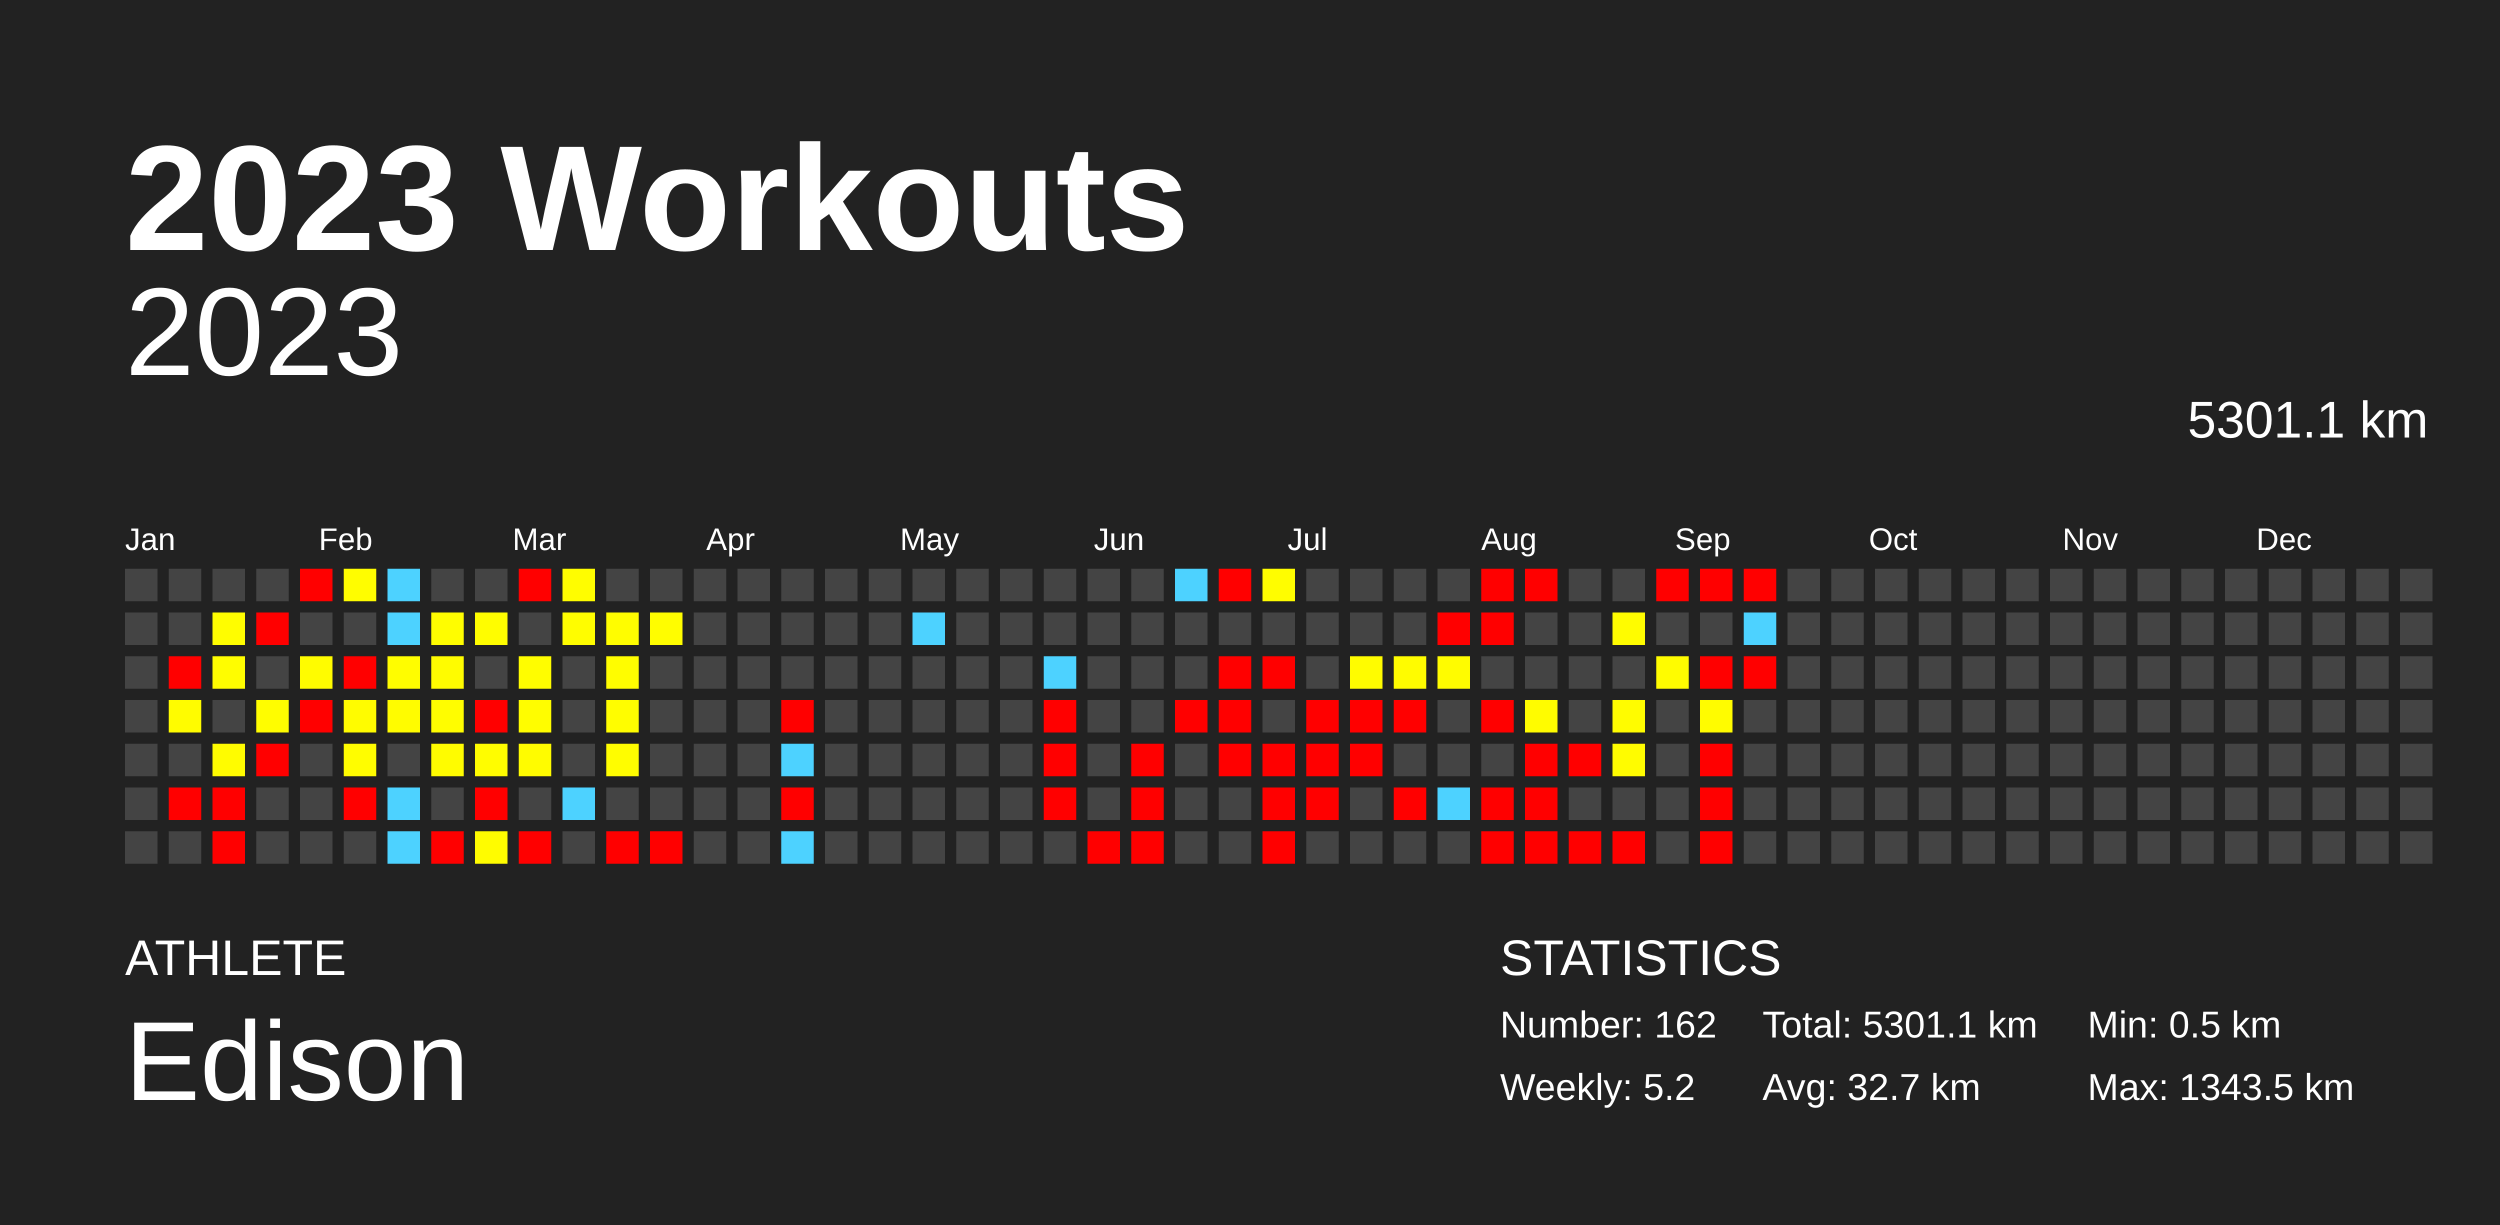
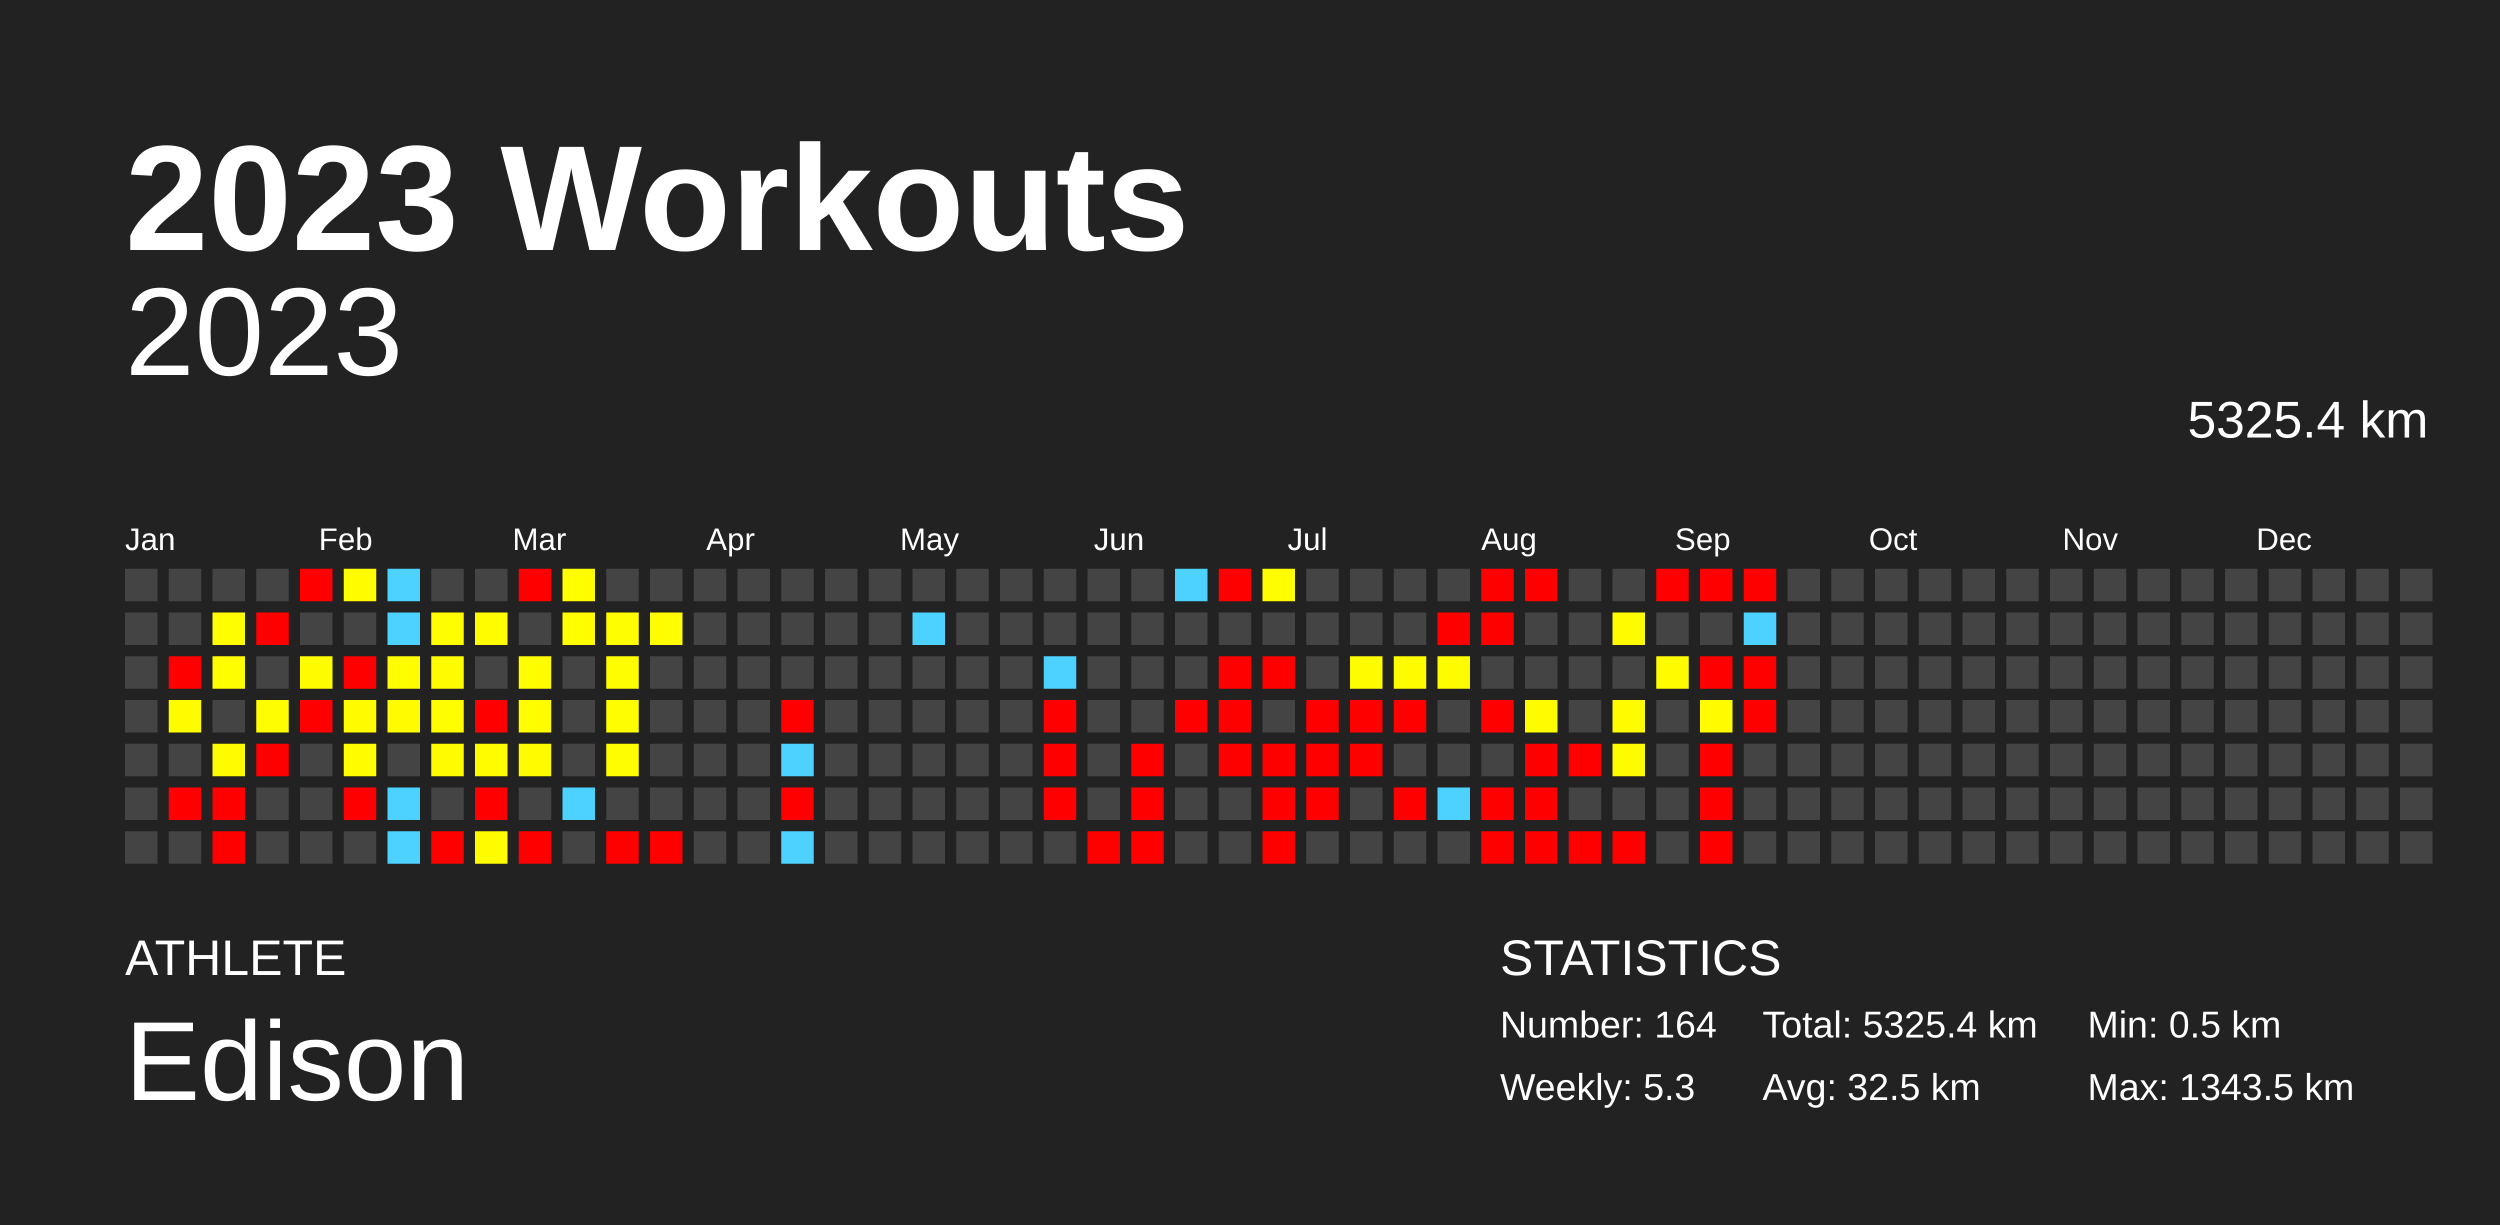
<svg xmlns="http://www.w3.org/2000/svg" baseProfile="full" height="98mm" version="1.1" viewBox="0,0,200,98" width="200mm">
  <defs />
  <rect fill="#222222" height="98" width="200" x="0" y="0" />
  <text fill="#FFFFFF" style="font-size:12px; font-family:Arial; font-weight:bold;" x="10" y="20">2023 Workouts</text>
  <text fill="#FFFFFF" style="font-size:4px; font-family:Arial" x="10" y="78">ATHLETE</text>
  <text fill="#FFFFFF" style="font-size:9px; font-family:Arial" x="10" y="88">Edison</text>
  <text fill="#FFFFFF" style="font-size:4px; font-family:Arial" x="120" y="78">STATISTICS</text>
-   <text fill="#FFFFFF" style="font-size:3px; font-family:Arial" x="120" y="83">Number: 162</text>
-   <text fill="#FFFFFF" style="font-size:3px; font-family:Arial" x="120" y="88">Weekly: 5.2</text>
-   <text fill="#FFFFFF" style="font-size:3px; font-family:Arial" x="141" y="83">Total: 5301.1 km</text>
-   <text fill="#FFFFFF" style="font-size:3px; font-family:Arial" x="141" y="88">Avg: 32.7 km</text>
+   <text fill="#FFFFFF" style="font-size:3px; font-family:Arial" x="120" y="83">Number: 164</text>
+   <text fill="#FFFFFF" style="font-size:3px; font-family:Arial" x="120" y="88">Weekly: 5.3</text>
+   <text fill="#FFFFFF" style="font-size:3px; font-family:Arial" x="141" y="83">Total: 5325.4 km</text>
+   <text fill="#FFFFFF" style="font-size:3px; font-family:Arial" x="141" y="88">Avg: 32.5 km</text>
  <text fill="#FFFFFF" style="font-size:3px; font-family:Arial" x="167" y="83">Min: 0.5 km</text>
  <text fill="#FFFFFF" style="font-size:3px; font-family:Arial" x="167" y="88">Max: 1343.5 km</text>
  <text alignment-baseline="hanging" fill="#FFFFFF" style="font-size:10.0px; font-family:Arial;" x="10" y="30">2023</text>
-   <text alignment-baseline="hanging" fill="#FFFFFF" style="font-size:4.125px; font-family:Arial;" x="175" y="35">5301.1 km</text>
+   <text alignment-baseline="hanging" fill="#FFFFFF" style="font-size:4.125px; font-family:Arial;" x="175" y="35">5325.4 km</text>
  <text fill="#FFFFFF" style="font-size:2.5px; font-family:Arial" x="10.0" y="44">Jan</text>
  <text fill="#FFFFFF" style="font-size:2.5px; font-family:Arial" x="25.5" y="44">Feb</text>
  <text fill="#FFFFFF" style="font-size:2.5px; font-family:Arial" x="41.0" y="44">Mar</text>
  <text fill="#FFFFFF" style="font-size:2.5px; font-family:Arial" x="56.5" y="44">Apr</text>
  <text fill="#FFFFFF" style="font-size:2.5px; font-family:Arial" x="72.0" y="44">May</text>
  <text fill="#FFFFFF" style="font-size:2.5px; font-family:Arial" x="87.5" y="44">Jun</text>
  <text fill="#FFFFFF" style="font-size:2.5px; font-family:Arial" x="103.0" y="44">Jul</text>
  <text fill="#FFFFFF" style="font-size:2.5px; font-family:Arial" x="118.5" y="44">Aug</text>
  <text fill="#FFFFFF" style="font-size:2.5px; font-family:Arial" x="134.0" y="44">Sep</text>
  <text fill="#FFFFFF" style="font-size:2.5px; font-family:Arial" x="149.5" y="44">Oct</text>
  <text fill="#FFFFFF" style="font-size:2.5px; font-family:Arial" x="165.0" y="44">Nov</text>
  <text fill="#FFFFFF" style="font-size:2.5px; font-family:Arial" x="180.5" y="44">Dec</text>
  <rect fill="#444444" height="2.6" width="2.6" x="10.0" y="45.5" />
  <rect fill="#444444" height="2.6" width="2.6" x="10.0" y="49.0" />
  <rect fill="#444444" height="2.6" width="2.6" x="10.0" y="52.5" />
  <rect fill="#444444" height="2.6" width="2.6" x="10.0" y="56.0" />
  <rect fill="#444444" height="2.6" width="2.6" x="10.0" y="59.5" />
  <rect fill="#444444" height="2.6" width="2.6" x="10.0" y="63.0" />
  <rect fill="#444444" height="2.6" width="2.6" x="10.0" y="66.5" />
  <rect fill="#444444" height="2.6" width="2.6" x="13.5" y="45.5" />
  <rect fill="#444444" height="2.6" width="2.6" x="13.5" y="49.0" />
  <rect fill="red" height="2.6" width="2.6" x="13.5" y="52.5" />
  <rect fill="#fffc00" height="2.6" width="2.6" x="13.5" y="56.0" />
  <rect fill="#444444" height="2.6" width="2.6" x="13.5" y="59.5" />
  <rect fill="red" height="2.6" width="2.6" x="13.5" y="63.0" />
  <rect fill="#444444" height="2.6" width="2.6" x="13.5" y="66.5" />
  <rect fill="#444444" height="2.6" width="2.6" x="17.0" y="45.5" />
  <rect fill="#fffd00" height="2.6" width="2.6" x="17.0" y="49.0" />
  <rect fill="#fffd00" height="2.6" width="2.6" x="17.0" y="52.5" />
  <rect fill="#444444" height="2.6" width="2.6" x="17.0" y="56.0" />
  <rect fill="#fffc00" height="2.6" width="2.6" x="17.0" y="59.5" />
  <rect fill="red" height="2.6" width="2.6" x="17.0" y="63.0" />
  <rect fill="red" height="2.6" width="2.6" x="17.0" y="66.5" />
  <rect fill="#444444" height="2.6" width="2.6" x="20.5" y="45.5" />
  <rect fill="red" height="2.6" width="2.6" x="20.5" y="49.0" />
  <rect fill="#444444" height="2.6" width="2.6" x="20.5" y="52.5" />
  <rect fill="#fffd00" height="2.6" width="2.6" x="20.5" y="56.0" />
  <rect fill="red" height="2.6" width="2.6" x="20.5" y="59.5" />
  <rect fill="#444444" height="2.6" width="2.6" x="20.5" y="63.0" />
  <rect fill="#444444" height="2.6" width="2.6" x="20.5" y="66.5" />
  <rect fill="red" height="2.6" width="2.6" x="24.0" y="45.5" />
  <rect fill="#444444" height="2.6" width="2.6" x="24.0" y="49.0" />
  <rect fill="#fffc00" height="2.6" width="2.6" x="24.0" y="52.5" />
  <rect fill="red" height="2.6" width="2.6" x="24.0" y="56.0" />
  <rect fill="#444444" height="2.6" width="2.6" x="24.0" y="59.5" />
  <rect fill="#444444" height="2.6" width="2.6" x="24.0" y="63.0" />
  <rect fill="#444444" height="2.6" width="2.6" x="24.0" y="66.5" />
  <rect fill="#fffd00" height="2.6" width="2.6" x="27.5" y="45.5" />
  <rect fill="#444444" height="2.6" width="2.6" x="27.5" y="49.0" />
  <rect fill="red" height="2.6" width="2.6" x="27.5" y="52.5" />
  <rect fill="#fffc00" height="2.6" width="2.6" x="27.5" y="56.0" />
  <rect fill="#fffd00" height="2.6" width="2.6" x="27.5" y="59.5" />
  <rect fill="red" height="2.6" width="2.6" x="27.5" y="63.0" />
  <rect fill="#444444" height="2.6" width="2.6" x="27.5" y="66.5" />
  <rect fill="#4dd2ff" height="2.6" width="2.6" x="31.0" y="45.5" />
  <rect fill="#4dd2ff" height="2.6" width="2.6" x="31.0" y="49.0" />
  <rect fill="#fffd00" height="2.6" width="2.6" x="31.0" y="52.5" />
  <rect fill="#fffc00" height="2.6" width="2.6" x="31.0" y="56.0" />
  <rect fill="#444444" height="2.6" width="2.6" x="31.0" y="59.5" />
  <rect fill="#4dd2ff" height="2.6" width="2.6" x="31.0" y="63.0" />
  <rect fill="#4dd2ff" height="2.6" width="2.6" x="31.0" y="66.5" />
  <rect fill="#444444" height="2.6" width="2.6" x="34.5" y="45.5" />
  <rect fill="#fffd00" height="2.6" width="2.6" x="34.5" y="49.0" />
  <rect fill="#fffc00" height="2.6" width="2.6" x="34.5" y="52.5" />
  <rect fill="#fffd00" height="2.6" width="2.6" x="34.5" y="56.0" />
  <rect fill="#fffc00" height="2.6" width="2.6" x="34.5" y="59.5" />
  <rect fill="#444444" height="2.6" width="2.6" x="34.5" y="63.0" />
  <rect fill="red" height="2.6" width="2.6" x="34.5" y="66.5" />
  <rect fill="#444444" height="2.6" width="2.6" x="38.0" y="45.5" />
  <rect fill="#fffd00" height="2.6" width="2.6" x="38.0" y="49.0" />
  <rect fill="#444444" height="2.6" width="2.6" x="38.0" y="52.5" />
  <rect fill="red" height="2.6" width="2.6" x="38.0" y="56.0" />
  <rect fill="#fffd00" height="2.6" width="2.6" x="38.0" y="59.5" />
  <rect fill="red" height="2.6" width="2.6" x="38.0" y="63.0" />
  <rect fill="#fffc00" height="2.6" width="2.6" x="38.0" y="66.5" />
  <rect fill="red" height="2.6" width="2.6" x="41.5" y="45.5" />
  <rect fill="#444444" height="2.6" width="2.6" x="41.5" y="49.0" />
  <rect fill="#fffd00" height="2.6" width="2.6" x="41.5" y="52.5" />
  <rect fill="#fffd00" height="2.6" width="2.6" x="41.5" y="56.0" />
  <rect fill="#fffc00" height="2.6" width="2.6" x="41.5" y="59.5" />
  <rect fill="#444444" height="2.6" width="2.6" x="41.5" y="63.0" />
  <rect fill="red" height="2.6" width="2.6" x="41.5" y="66.5" />
  <rect fill="#fffd00" height="2.6" width="2.6" x="45.0" y="45.5" />
  <rect fill="#fffd00" height="2.6" width="2.6" x="45.0" y="49.0" />
  <rect fill="#444444" height="2.6" width="2.6" x="45.0" y="52.5" />
  <rect fill="#444444" height="2.6" width="2.6" x="45.0" y="56.0" />
  <rect fill="#444444" height="2.6" width="2.6" x="45.0" y="59.5" />
  <rect fill="#4dd2ff" height="2.6" width="2.6" x="45.0" y="63.0" />
  <rect fill="#444444" height="2.6" width="2.6" x="45.0" y="66.5" />
  <rect fill="#444444" height="2.6" width="2.6" x="48.5" y="45.5" />
  <rect fill="#fffd00" height="2.6" width="2.6" x="48.5" y="49.0" />
  <rect fill="#fffd00" height="2.6" width="2.6" x="48.5" y="52.5" />
  <rect fill="#fffd00" height="2.6" width="2.6" x="48.5" y="56.0" />
  <rect fill="#fffd00" height="2.6" width="2.6" x="48.5" y="59.5" />
  <rect fill="#444444" height="2.6" width="2.6" x="48.5" y="63.0" />
  <rect fill="red" height="2.6" width="2.6" x="48.5" y="66.5" />
  <rect fill="#444444" height="2.6" width="2.6" x="52.0" y="45.5" />
  <rect fill="#fffd00" height="2.6" width="2.6" x="52.0" y="49.0" />
  <rect fill="#444444" height="2.6" width="2.6" x="52.0" y="52.5" />
  <rect fill="#444444" height="2.6" width="2.6" x="52.0" y="56.0" />
  <rect fill="#444444" height="2.6" width="2.6" x="52.0" y="59.5" />
  <rect fill="#444444" height="2.6" width="2.6" x="52.0" y="63.0" />
  <rect fill="red" height="2.6" width="2.6" x="52.0" y="66.5" />
  <rect fill="#444444" height="2.6" width="2.6" x="55.5" y="45.5" />
  <rect fill="#444444" height="2.6" width="2.6" x="55.5" y="49.0" />
  <rect fill="#444444" height="2.6" width="2.6" x="55.5" y="52.5" />
  <rect fill="#444444" height="2.6" width="2.6" x="55.5" y="56.0" />
  <rect fill="#444444" height="2.6" width="2.6" x="55.5" y="59.5" />
  <rect fill="#444444" height="2.6" width="2.6" x="55.5" y="63.0" />
  <rect fill="#444444" height="2.6" width="2.6" x="55.5" y="66.5" />
  <rect fill="#444444" height="2.6" width="2.6" x="59.0" y="45.5" />
  <rect fill="#444444" height="2.6" width="2.6" x="59.0" y="49.0" />
  <rect fill="#444444" height="2.6" width="2.6" x="59.0" y="52.5" />
  <rect fill="#444444" height="2.6" width="2.6" x="59.0" y="56.0" />
  <rect fill="#444444" height="2.6" width="2.6" x="59.0" y="59.5" />
  <rect fill="#444444" height="2.6" width="2.6" x="59.0" y="63.0" />
  <rect fill="#444444" height="2.6" width="2.6" x="59.0" y="66.5" />
  <rect fill="#444444" height="2.6" width="2.6" x="62.5" y="45.5" />
  <rect fill="#444444" height="2.6" width="2.6" x="62.5" y="49.0" />
  <rect fill="#444444" height="2.6" width="2.6" x="62.5" y="52.5" />
  <rect fill="red" height="2.6" width="2.6" x="62.5" y="56.0" />
  <rect fill="#4dd2ff" height="2.6" width="2.6" x="62.5" y="59.5" />
  <rect fill="red" height="2.6" width="2.6" x="62.5" y="63.0" />
  <rect fill="#4dd2ff" height="2.6" width="2.6" x="62.5" y="66.5" />
  <rect fill="#444444" height="2.6" width="2.6" x="66.0" y="45.5" />
  <rect fill="#444444" height="2.6" width="2.6" x="66.0" y="49.0" />
  <rect fill="#444444" height="2.6" width="2.6" x="66.0" y="52.5" />
  <rect fill="#444444" height="2.6" width="2.6" x="66.0" y="56.0" />
  <rect fill="#444444" height="2.6" width="2.6" x="66.0" y="59.5" />
  <rect fill="#444444" height="2.6" width="2.6" x="66.0" y="63.0" />
  <rect fill="#444444" height="2.6" width="2.6" x="66.0" y="66.5" />
  <rect fill="#444444" height="2.6" width="2.6" x="69.5" y="45.5" />
  <rect fill="#444444" height="2.6" width="2.6" x="69.5" y="49.0" />
  <rect fill="#444444" height="2.6" width="2.6" x="69.5" y="52.5" />
  <rect fill="#444444" height="2.6" width="2.6" x="69.5" y="56.0" />
  <rect fill="#444444" height="2.6" width="2.6" x="69.5" y="59.5" />
  <rect fill="#444444" height="2.6" width="2.6" x="69.5" y="63.0" />
  <rect fill="#444444" height="2.6" width="2.6" x="69.5" y="66.5" />
  <rect fill="#444444" height="2.6" width="2.6" x="73.0" y="45.5" />
  <rect fill="#4dd2ff" height="2.6" width="2.6" x="73.0" y="49.0" />
  <rect fill="#444444" height="2.6" width="2.6" x="73.0" y="52.5" />
  <rect fill="#444444" height="2.6" width="2.6" x="73.0" y="56.0" />
  <rect fill="#444444" height="2.6" width="2.6" x="73.0" y="59.5" />
  <rect fill="#444444" height="2.6" width="2.6" x="73.0" y="63.0" />
  <rect fill="#444444" height="2.6" width="2.6" x="73.0" y="66.5" />
  <rect fill="#444444" height="2.6" width="2.6" x="76.5" y="45.5" />
  <rect fill="#444444" height="2.6" width="2.6" x="76.5" y="49.0" />
  <rect fill="#444444" height="2.6" width="2.6" x="76.5" y="52.5" />
  <rect fill="#444444" height="2.6" width="2.6" x="76.5" y="56.0" />
  <rect fill="#444444" height="2.6" width="2.6" x="76.5" y="59.5" />
  <rect fill="#444444" height="2.6" width="2.6" x="76.5" y="63.0" />
  <rect fill="#444444" height="2.6" width="2.6" x="76.5" y="66.5" />
  <rect fill="#444444" height="2.6" width="2.6" x="80.0" y="45.5" />
  <rect fill="#444444" height="2.6" width="2.6" x="80.0" y="49.0" />
  <rect fill="#444444" height="2.6" width="2.6" x="80.0" y="52.5" />
  <rect fill="#444444" height="2.6" width="2.6" x="80.0" y="56.0" />
  <rect fill="#444444" height="2.6" width="2.6" x="80.0" y="59.5" />
  <rect fill="#444444" height="2.6" width="2.6" x="80.0" y="63.0" />
  <rect fill="#444444" height="2.6" width="2.6" x="80.0" y="66.5" />
  <rect fill="#444444" height="2.6" width="2.6" x="83.5" y="45.5" />
  <rect fill="#444444" height="2.6" width="2.6" x="83.5" y="49.0" />
  <rect fill="#4dd2ff" height="2.6" width="2.6" x="83.5" y="52.5" />
  <rect fill="red" height="2.6" width="2.6" x="83.5" y="56.0" />
  <rect fill="red" height="2.6" width="2.6" x="83.5" y="59.5" />
  <rect fill="red" height="2.6" width="2.6" x="83.5" y="63.0" />
  <rect fill="#444444" height="2.6" width="2.6" x="83.5" y="66.5" />
  <rect fill="#444444" height="2.6" width="2.6" x="87.0" y="45.5" />
  <rect fill="#444444" height="2.6" width="2.6" x="87.0" y="49.0" />
  <rect fill="#444444" height="2.6" width="2.6" x="87.0" y="52.5" />
  <rect fill="#444444" height="2.6" width="2.6" x="87.0" y="56.0" />
  <rect fill="#444444" height="2.6" width="2.6" x="87.0" y="59.5" />
  <rect fill="#444444" height="2.6" width="2.6" x="87.0" y="63.0" />
  <rect fill="red" height="2.6" width="2.6" x="87.0" y="66.5" />
  <rect fill="#444444" height="2.6" width="2.6" x="90.5" y="45.5" />
  <rect fill="#444444" height="2.6" width="2.6" x="90.5" y="49.0" />
  <rect fill="#444444" height="2.6" width="2.6" x="90.5" y="52.5" />
  <rect fill="#444444" height="2.6" width="2.6" x="90.5" y="56.0" />
  <rect fill="red" height="2.6" width="2.6" x="90.5" y="59.5" />
  <rect fill="red" height="2.6" width="2.6" x="90.5" y="63.0" />
  <rect fill="red" height="2.6" width="2.6" x="90.5" y="66.5" />
  <rect fill="#4dd2ff" height="2.6" width="2.6" x="94.0" y="45.5" />
  <rect fill="#444444" height="2.6" width="2.6" x="94.0" y="49.0" />
  <rect fill="#444444" height="2.6" width="2.6" x="94.0" y="52.5" />
  <rect fill="red" height="2.6" width="2.6" x="94.0" y="56.0" />
  <rect fill="#444444" height="2.6" width="2.6" x="94.0" y="59.5" />
  <rect fill="#444444" height="2.6" width="2.6" x="94.0" y="63.0" />
  <rect fill="#444444" height="2.6" width="2.6" x="94.0" y="66.5" />
  <rect fill="red" height="2.6" width="2.6" x="97.5" y="45.5" />
  <rect fill="#444444" height="2.6" width="2.6" x="97.5" y="49.0" />
  <rect fill="red" height="2.6" width="2.6" x="97.5" y="52.5" />
  <rect fill="red" height="2.6" width="2.6" x="97.5" y="56.0" />
  <rect fill="red" height="2.6" width="2.6" x="97.5" y="59.5" />
  <rect fill="#444444" height="2.6" width="2.6" x="97.5" y="63.0" />
  <rect fill="#444444" height="2.6" width="2.6" x="97.5" y="66.5" />
  <rect fill="#fffd00" height="2.6" width="2.6" x="101.0" y="45.5" />
  <rect fill="#444444" height="2.6" width="2.6" x="101.0" y="49.0" />
  <rect fill="red" height="2.6" width="2.6" x="101.0" y="52.5" />
  <rect fill="#444444" height="2.6" width="2.6" x="101.0" y="56.0" />
  <rect fill="red" height="2.6" width="2.6" x="101.0" y="59.5" />
  <rect fill="red" height="2.6" width="2.6" x="101.0" y="63.0" />
  <rect fill="red" height="2.6" width="2.6" x="101.0" y="66.5" />
  <rect fill="#444444" height="2.6" width="2.6" x="104.5" y="45.5" />
  <rect fill="#444444" height="2.6" width="2.6" x="104.5" y="49.0" />
  <rect fill="#444444" height="2.6" width="2.6" x="104.5" y="52.5" />
  <rect fill="red" height="2.6" width="2.6" x="104.5" y="56.0" />
  <rect fill="red" height="2.6" width="2.6" x="104.5" y="59.5" />
  <rect fill="red" height="2.6" width="2.6" x="104.5" y="63.0" />
  <rect fill="#444444" height="2.6" width="2.6" x="104.5" y="66.5" />
  <rect fill="#444444" height="2.6" width="2.6" x="108.0" y="45.5" />
  <rect fill="#444444" height="2.6" width="2.6" x="108.0" y="49.0" />
  <rect fill="#fffc00" height="2.6" width="2.6" x="108.0" y="52.5" />
  <rect fill="red" height="2.6" width="2.6" x="108.0" y="56.0" />
  <rect fill="red" height="2.6" width="2.6" x="108.0" y="59.5" />
  <rect fill="#444444" height="2.6" width="2.6" x="108.0" y="63.0" />
  <rect fill="#444444" height="2.6" width="2.6" x="108.0" y="66.5" />
  <rect fill="#444444" height="2.6" width="2.6" x="111.5" y="45.5" />
  <rect fill="#444444" height="2.6" width="2.6" x="111.5" y="49.0" />
  <rect fill="#fffc00" height="2.6" width="2.6" x="111.5" y="52.5" />
  <rect fill="red" height="2.6" width="2.6" x="111.5" y="56.0" />
  <rect fill="#444444" height="2.6" width="2.6" x="111.5" y="59.5" />
  <rect fill="red" height="2.6" width="2.6" x="111.5" y="63.0" />
  <rect fill="#444444" height="2.6" width="2.6" x="111.5" y="66.5" />
  <rect fill="#444444" height="2.6" width="2.6" x="115.0" y="45.5" />
  <rect fill="red" height="2.6" width="2.6" x="115.0" y="49.0" />
  <rect fill="#fffc00" height="2.6" width="2.6" x="115.0" y="52.5" />
  <rect fill="#444444" height="2.6" width="2.6" x="115.0" y="56.0" />
  <rect fill="#444444" height="2.6" width="2.6" x="115.0" y="59.5" />
  <rect fill="#4dd2ff" height="2.6" width="2.6" x="115.0" y="63.0" />
  <rect fill="#444444" height="2.6" width="2.6" x="115.0" y="66.5" />
  <rect fill="red" height="2.6" width="2.6" x="118.5" y="45.5" />
  <rect fill="red" height="2.6" width="2.6" x="118.5" y="49.0" />
  <rect fill="#444444" height="2.6" width="2.6" x="118.5" y="52.5" />
  <rect fill="red" height="2.6" width="2.6" x="118.5" y="56.0" />
  <rect fill="#444444" height="2.6" width="2.6" x="118.5" y="59.5" />
  <rect fill="red" height="2.6" width="2.6" x="118.5" y="63.0" />
  <rect fill="red" height="2.6" width="2.6" x="118.5" y="66.5" />
  <rect fill="red" height="2.6" width="2.6" x="122.0" y="45.5" />
  <rect fill="#444444" height="2.6" width="2.6" x="122.0" y="49.0" />
  <rect fill="#444444" height="2.6" width="2.6" x="122.0" y="52.5" />
  <rect fill="#fffc00" height="2.6" width="2.6" x="122.0" y="56.0" />
  <rect fill="red" height="2.6" width="2.6" x="122.0" y="59.5" />
  <rect fill="red" height="2.6" width="2.6" x="122.0" y="63.0" />
  <rect fill="red" height="2.6" width="2.6" x="122.0" y="66.5" />
  <rect fill="#444444" height="2.6" width="2.6" x="125.5" y="45.5" />
  <rect fill="#444444" height="2.6" width="2.6" x="125.5" y="49.0" />
  <rect fill="#444444" height="2.6" width="2.6" x="125.5" y="52.5" />
  <rect fill="#444444" height="2.6" width="2.6" x="125.5" y="56.0" />
  <rect fill="red" height="2.6" width="2.6" x="125.5" y="59.5" />
  <rect fill="#444444" height="2.6" width="2.6" x="125.5" y="63.0" />
  <rect fill="red" height="2.6" width="2.6" x="125.5" y="66.5" />
  <rect fill="#444444" height="2.6" width="2.6" x="129.0" y="45.5" />
  <rect fill="#fffc00" height="2.6" width="2.6" x="129.0" y="49.0" />
  <rect fill="#444444" height="2.6" width="2.6" x="129.0" y="52.5" />
  <rect fill="#fffc00" height="2.6" width="2.6" x="129.0" y="56.0" />
  <rect fill="#fffc00" height="2.6" width="2.6" x="129.0" y="59.5" />
  <rect fill="#444444" height="2.6" width="2.6" x="129.0" y="63.0" />
  <rect fill="red" height="2.6" width="2.6" x="129.0" y="66.5" />
  <rect fill="red" height="2.6" width="2.6" x="132.5" y="45.5" />
  <rect fill="#444444" height="2.6" width="2.6" x="132.5" y="49.0" />
  <rect fill="#fffc00" height="2.6" width="2.6" x="132.5" y="52.5" />
  <rect fill="#444444" height="2.6" width="2.6" x="132.5" y="56.0" />
  <rect fill="#444444" height="2.6" width="2.6" x="132.5" y="59.5" />
  <rect fill="#444444" height="2.6" width="2.6" x="132.5" y="63.0" />
  <rect fill="#444444" height="2.6" width="2.6" x="132.5" y="66.5" />
  <rect fill="red" height="2.6" width="2.6" x="136.0" y="45.5" />
  <rect fill="#444444" height="2.6" width="2.6" x="136.0" y="49.0" />
  <rect fill="red" height="2.6" width="2.6" x="136.0" y="52.5" />
  <rect fill="#fffc00" height="2.6" width="2.6" x="136.0" y="56.0" />
  <rect fill="red" height="2.6" width="2.6" x="136.0" y="59.5" />
  <rect fill="red" height="2.6" width="2.6" x="136.0" y="63.0" />
  <rect fill="red" height="2.6" width="2.6" x="136.0" y="66.5" />
  <rect fill="red" height="2.6" width="2.6" x="139.5" y="45.5" />
  <rect fill="#4dd2ff" height="2.6" width="2.6" x="139.5" y="49.0" />
  <rect fill="red" height="2.6" width="2.6" x="139.5" y="52.5" />
-   <rect fill="#444444" height="2.6" width="2.6" x="139.5" y="56.0" />
+   <rect fill="red" height="2.6" width="2.6" x="139.5" y="56.0" />
  <rect fill="#444444" height="2.6" width="2.6" x="139.5" y="59.5" />
  <rect fill="#444444" height="2.6" width="2.6" x="139.5" y="63.0" />
  <rect fill="#444444" height="2.6" width="2.6" x="139.5" y="66.5" />
  <rect fill="#444444" height="2.6" width="2.6" x="143.0" y="45.5" />
  <rect fill="#444444" height="2.6" width="2.6" x="143.0" y="49.0" />
  <rect fill="#444444" height="2.6" width="2.6" x="143.0" y="52.5" />
  <rect fill="#444444" height="2.6" width="2.6" x="143.0" y="56.0" />
  <rect fill="#444444" height="2.6" width="2.6" x="143.0" y="59.5" />
  <rect fill="#444444" height="2.6" width="2.6" x="143.0" y="63.0" />
  <rect fill="#444444" height="2.6" width="2.6" x="143.0" y="66.5" />
  <rect fill="#444444" height="2.6" width="2.6" x="146.5" y="45.5" />
  <rect fill="#444444" height="2.6" width="2.6" x="146.5" y="49.0" />
  <rect fill="#444444" height="2.6" width="2.6" x="146.5" y="52.5" />
  <rect fill="#444444" height="2.6" width="2.6" x="146.5" y="56.0" />
  <rect fill="#444444" height="2.6" width="2.6" x="146.5" y="59.5" />
  <rect fill="#444444" height="2.6" width="2.6" x="146.5" y="63.0" />
  <rect fill="#444444" height="2.6" width="2.6" x="146.5" y="66.5" />
  <rect fill="#444444" height="2.6" width="2.6" x="150.0" y="45.5" />
  <rect fill="#444444" height="2.6" width="2.6" x="150.0" y="49.0" />
  <rect fill="#444444" height="2.6" width="2.6" x="150.0" y="52.5" />
  <rect fill="#444444" height="2.6" width="2.6" x="150.0" y="56.0" />
  <rect fill="#444444" height="2.6" width="2.6" x="150.0" y="59.5" />
  <rect fill="#444444" height="2.6" width="2.6" x="150.0" y="63.0" />
  <rect fill="#444444" height="2.6" width="2.6" x="150.0" y="66.5" />
  <rect fill="#444444" height="2.6" width="2.6" x="153.5" y="45.5" />
  <rect fill="#444444" height="2.6" width="2.6" x="153.5" y="49.0" />
  <rect fill="#444444" height="2.6" width="2.6" x="153.5" y="52.5" />
  <rect fill="#444444" height="2.6" width="2.6" x="153.5" y="56.0" />
  <rect fill="#444444" height="2.6" width="2.6" x="153.5" y="59.5" />
  <rect fill="#444444" height="2.6" width="2.6" x="153.5" y="63.0" />
  <rect fill="#444444" height="2.6" width="2.6" x="153.5" y="66.5" />
  <rect fill="#444444" height="2.6" width="2.6" x="157.0" y="45.5" />
  <rect fill="#444444" height="2.6" width="2.6" x="157.0" y="49.0" />
  <rect fill="#444444" height="2.6" width="2.6" x="157.0" y="52.5" />
  <rect fill="#444444" height="2.6" width="2.6" x="157.0" y="56.0" />
  <rect fill="#444444" height="2.6" width="2.6" x="157.0" y="59.5" />
  <rect fill="#444444" height="2.6" width="2.6" x="157.0" y="63.0" />
  <rect fill="#444444" height="2.6" width="2.6" x="157.0" y="66.5" />
  <rect fill="#444444" height="2.6" width="2.6" x="160.5" y="45.5" />
  <rect fill="#444444" height="2.6" width="2.6" x="160.5" y="49.0" />
  <rect fill="#444444" height="2.6" width="2.6" x="160.5" y="52.5" />
  <rect fill="#444444" height="2.6" width="2.6" x="160.5" y="56.0" />
  <rect fill="#444444" height="2.6" width="2.6" x="160.5" y="59.5" />
  <rect fill="#444444" height="2.6" width="2.6" x="160.5" y="63.0" />
  <rect fill="#444444" height="2.6" width="2.6" x="160.5" y="66.5" />
  <rect fill="#444444" height="2.6" width="2.6" x="164.0" y="45.5" />
  <rect fill="#444444" height="2.6" width="2.6" x="164.0" y="49.0" />
  <rect fill="#444444" height="2.6" width="2.6" x="164.0" y="52.5" />
  <rect fill="#444444" height="2.6" width="2.6" x="164.0" y="56.0" />
  <rect fill="#444444" height="2.6" width="2.6" x="164.0" y="59.5" />
  <rect fill="#444444" height="2.6" width="2.6" x="164.0" y="63.0" />
  <rect fill="#444444" height="2.6" width="2.6" x="164.0" y="66.5" />
  <rect fill="#444444" height="2.6" width="2.6" x="167.5" y="45.5" />
  <rect fill="#444444" height="2.6" width="2.6" x="167.5" y="49.0" />
  <rect fill="#444444" height="2.6" width="2.6" x="167.5" y="52.5" />
  <rect fill="#444444" height="2.6" width="2.6" x="167.5" y="56.0" />
  <rect fill="#444444" height="2.6" width="2.6" x="167.5" y="59.5" />
  <rect fill="#444444" height="2.6" width="2.6" x="167.5" y="63.0" />
  <rect fill="#444444" height="2.6" width="2.6" x="167.5" y="66.5" />
  <rect fill="#444444" height="2.6" width="2.6" x="171.0" y="45.5" />
  <rect fill="#444444" height="2.6" width="2.6" x="171.0" y="49.0" />
  <rect fill="#444444" height="2.6" width="2.6" x="171.0" y="52.5" />
  <rect fill="#444444" height="2.6" width="2.6" x="171.0" y="56.0" />
  <rect fill="#444444" height="2.6" width="2.6" x="171.0" y="59.5" />
  <rect fill="#444444" height="2.6" width="2.6" x="171.0" y="63.0" />
  <rect fill="#444444" height="2.6" width="2.6" x="171.0" y="66.5" />
  <rect fill="#444444" height="2.6" width="2.6" x="174.5" y="45.5" />
  <rect fill="#444444" height="2.6" width="2.6" x="174.5" y="49.0" />
  <rect fill="#444444" height="2.6" width="2.6" x="174.5" y="52.5" />
  <rect fill="#444444" height="2.6" width="2.6" x="174.5" y="56.0" />
  <rect fill="#444444" height="2.6" width="2.6" x="174.5" y="59.5" />
  <rect fill="#444444" height="2.6" width="2.6" x="174.5" y="63.0" />
  <rect fill="#444444" height="2.6" width="2.6" x="174.5" y="66.5" />
  <rect fill="#444444" height="2.6" width="2.6" x="178.0" y="45.5" />
  <rect fill="#444444" height="2.6" width="2.6" x="178.0" y="49.0" />
  <rect fill="#444444" height="2.6" width="2.6" x="178.0" y="52.5" />
  <rect fill="#444444" height="2.6" width="2.6" x="178.0" y="56.0" />
  <rect fill="#444444" height="2.6" width="2.6" x="178.0" y="59.5" />
  <rect fill="#444444" height="2.6" width="2.6" x="178.0" y="63.0" />
  <rect fill="#444444" height="2.6" width="2.6" x="178.0" y="66.5" />
  <rect fill="#444444" height="2.6" width="2.6" x="181.5" y="45.5" />
  <rect fill="#444444" height="2.6" width="2.6" x="181.5" y="49.0" />
  <rect fill="#444444" height="2.6" width="2.6" x="181.5" y="52.5" />
  <rect fill="#444444" height="2.6" width="2.6" x="181.5" y="56.0" />
  <rect fill="#444444" height="2.6" width="2.6" x="181.5" y="59.5" />
  <rect fill="#444444" height="2.6" width="2.6" x="181.5" y="63.0" />
  <rect fill="#444444" height="2.6" width="2.6" x="181.5" y="66.5" />
  <rect fill="#444444" height="2.6" width="2.6" x="185.0" y="45.5" />
  <rect fill="#444444" height="2.6" width="2.6" x="185.0" y="49.0" />
  <rect fill="#444444" height="2.6" width="2.6" x="185.0" y="52.5" />
  <rect fill="#444444" height="2.6" width="2.6" x="185.0" y="56.0" />
  <rect fill="#444444" height="2.6" width="2.6" x="185.0" y="59.5" />
  <rect fill="#444444" height="2.6" width="2.6" x="185.0" y="63.0" />
  <rect fill="#444444" height="2.6" width="2.6" x="185.0" y="66.5" />
  <rect fill="#444444" height="2.6" width="2.6" x="188.5" y="45.5" />
  <rect fill="#444444" height="2.6" width="2.6" x="188.5" y="49.0" />
  <rect fill="#444444" height="2.6" width="2.6" x="188.5" y="52.5" />
  <rect fill="#444444" height="2.6" width="2.6" x="188.5" y="56.0" />
  <rect fill="#444444" height="2.6" width="2.6" x="188.5" y="59.5" />
  <rect fill="#444444" height="2.6" width="2.6" x="188.5" y="63.0" />
  <rect fill="#444444" height="2.6" width="2.6" x="188.5" y="66.5" />
  <rect fill="#444444" height="2.6" width="2.6" x="192.0" y="45.5" />
  <rect fill="#444444" height="2.6" width="2.6" x="192.0" y="49.0" />
  <rect fill="#444444" height="2.6" width="2.6" x="192.0" y="52.5" />
  <rect fill="#444444" height="2.6" width="2.6" x="192.0" y="56.0" />
  <rect fill="#444444" height="2.6" width="2.6" x="192.0" y="59.5" />
  <rect fill="#444444" height="2.6" width="2.6" x="192.0" y="63.0" />
  <rect fill="#444444" height="2.6" width="2.6" x="192.0" y="66.5" />
</svg>
